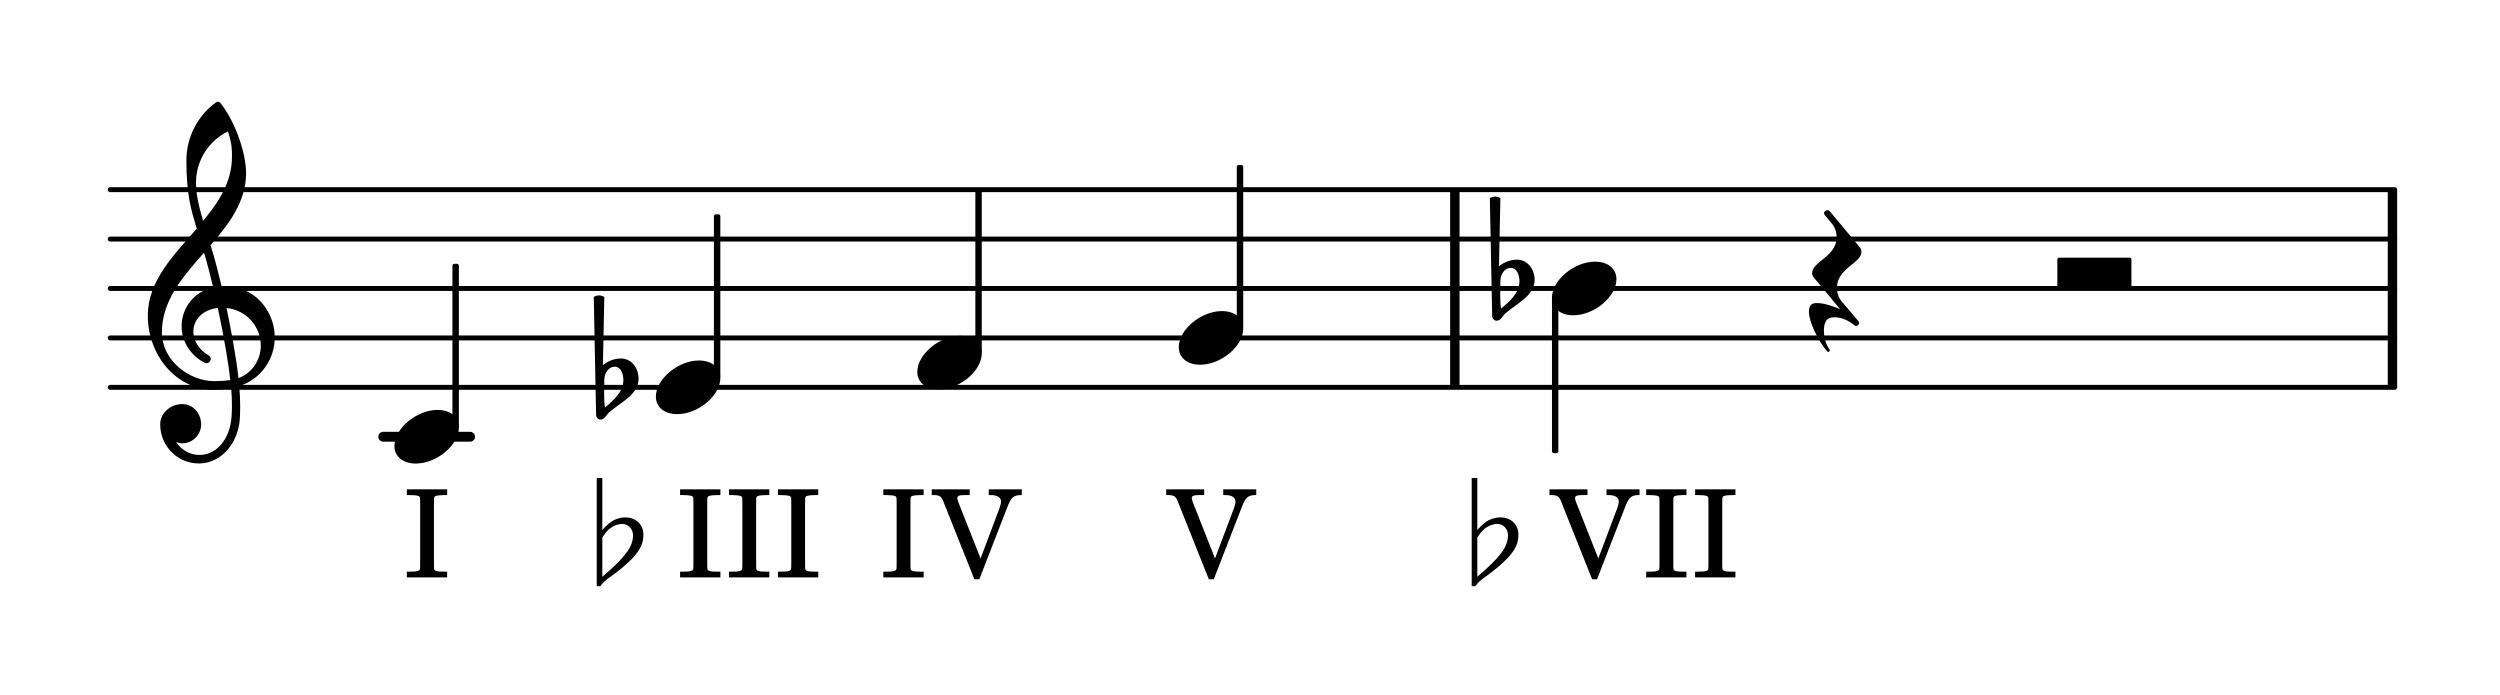
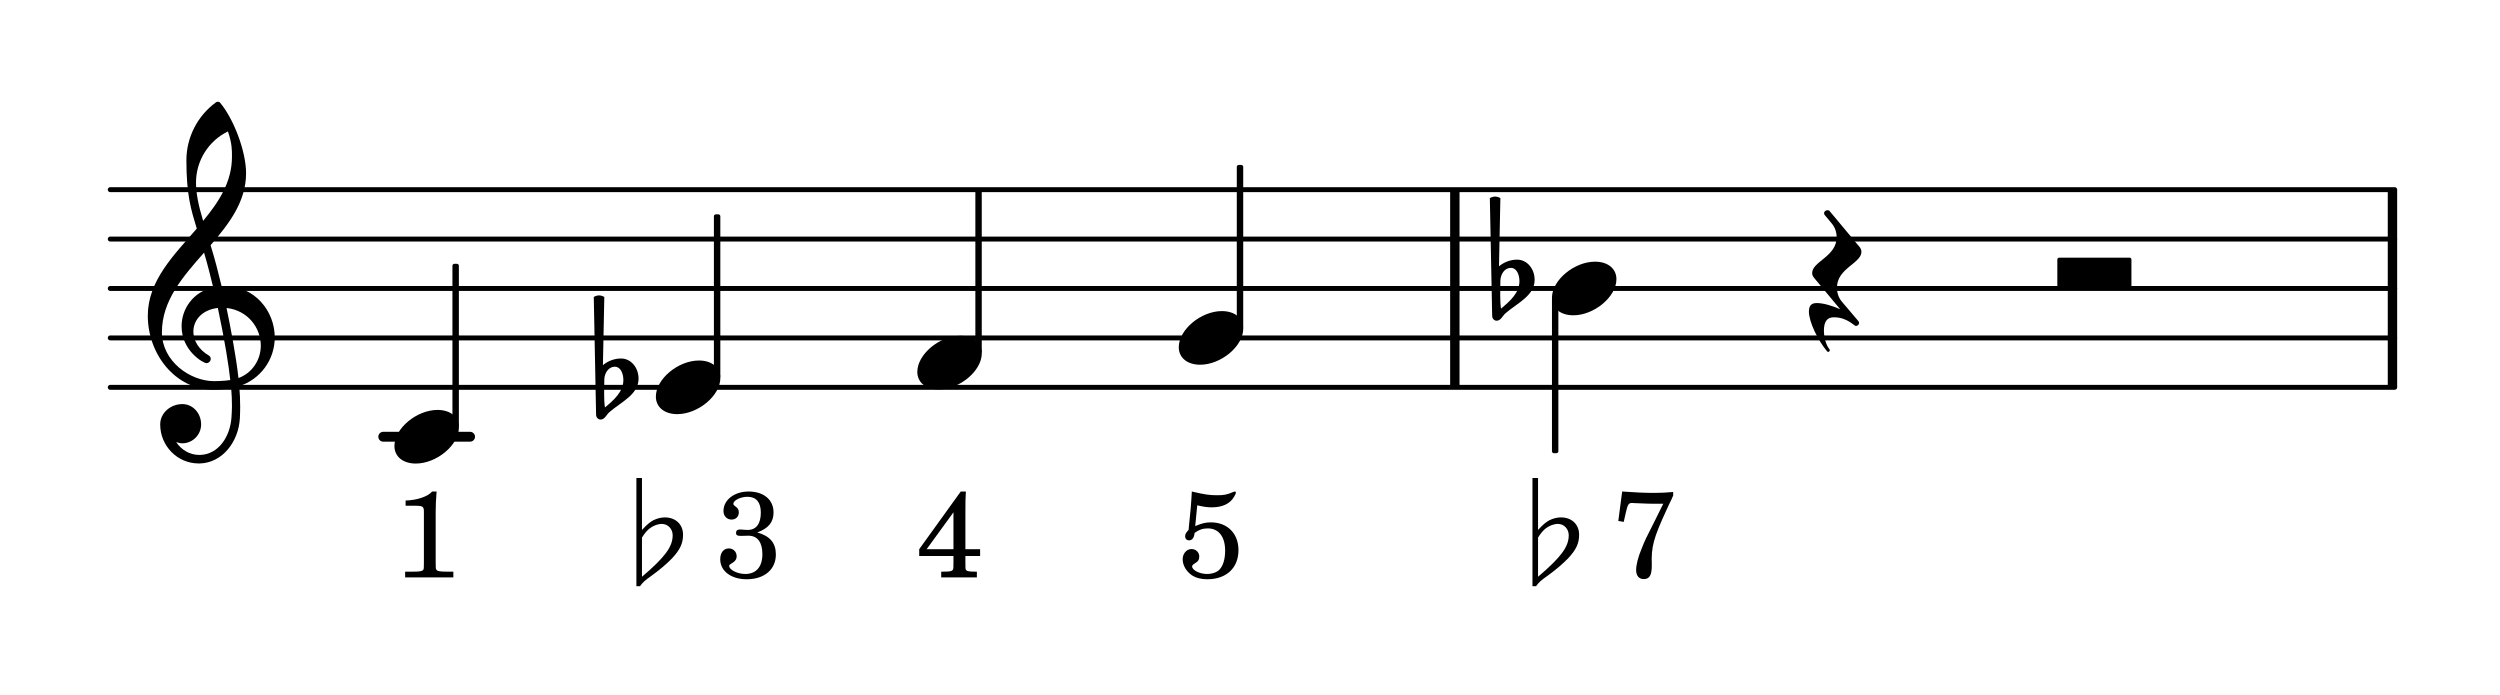
<svg xmlns="http://www.w3.org/2000/svg" xmlns:xlink="http://www.w3.org/1999/xlink" width="252pt" height="70pt" viewBox="0 0 252 70">
  <defs>
    <g>
      <g id="glyph-0-0">
        <path d="M 4.344 -2.703 C 2.25 -2.703 0 -0.844 0 0.938 C 0 1.984 0.844 2.703 2.156 2.703 C 4.25 2.703 6.5 0.844 6.5 -0.938 C 6.5 -1.984 5.656 -2.703 4.344 -2.703 Z M 4.344 -2.703 " />
      </g>
      <g id="glyph-0-1">
        <path d="M 5.297 12.656 L 5.312 11.797 L 5.234 11.797 C 4.266 11.797 3.422 11.281 2.906 10.5 C 3.109 10.578 3.312 10.625 3.531 10.625 C 4.562 10.625 5.422 9.766 5.422 8.719 C 5.422 7.609 4.609 6.672 3.531 6.672 C 2.344 6.672 1.297 7.562 1.297 8.719 C 1.297 10.891 3.031 12.656 5.172 12.656 Z M 9.188 4.047 C 8.938 1.812 8.359 -1.234 7.984 -3.016 C 10.125 -2.781 11.438 -1.016 11.438 0.781 C 11.438 2.25 10.531 3.562 9.188 4.047 Z M 1.469 -0.562 C 1.469 -3.75 3.578 -6.172 5.719 -8.594 C 6.062 -7.438 6.359 -6.25 6.641 -5.094 C 4.609 -4.641 3.453 -2.922 3.453 -1.172 C 3.453 1.312 5.656 2.547 5.953 2.547 C 6.203 2.547 6.391 2.328 6.391 2.109 C 6.391 2.016 6.359 1.906 6.25 1.812 C 5.141 1.172 4.641 0.234 4.641 -0.641 C 4.641 -1.797 5.531 -2.844 7.109 -3.016 C 7.797 0.203 8.234 2.969 8.359 4.25 C 7.672 4.359 6.75 4.359 6.734 4.359 C 4.281 4.359 1.469 2.328 1.469 -0.562 Z M 4.984 -11.016 C 2.656 -8.328 0.047 -5.75 0.047 -2.234 C 0.047 1.641 2.828 5.219 6.672 5.219 C 7.562 5.219 8.344 5.078 8.453 5.062 C 8.5 5.672 8.531 6.281 8.531 6.891 C 8.531 7.25 8.5 7.625 8.484 7.984 C 8.359 9.953 7.172 11.75 5.312 11.797 L 5.297 12.656 C 7.562 12.594 9.188 10.484 9.328 8.109 C 9.344 7.734 9.359 7.328 9.359 6.953 C 9.359 6.25 9.328 5.562 9.266 4.859 C 11.375 4.188 12.844 2.219 12.844 -0.047 C 12.844 -2.688 10.844 -5.234 7.75 -5.234 C 7.625 -5.234 7.531 -5.219 7.484 -5.219 C 7.156 -6.594 6.797 -7.984 6.375 -9.344 C 8.25 -11.516 9.953 -13.75 9.953 -16.594 C 9.953 -18.844 8.672 -22.141 7.312 -23.734 C 7.188 -23.828 7.031 -23.828 6.906 -23.734 C 5.047 -22.375 3.938 -20.203 3.938 -17.906 C 3.938 -14.406 4.406 -12.922 4.984 -11.016 Z M 8.531 -18.25 C 8.531 -15.734 7.219 -13.719 5.625 -11.797 C 5.141 -13.375 4.906 -14.625 4.906 -15.656 C 4.906 -17.844 6.156 -19.859 8.125 -20.812 C 8.547 -19.562 8.531 -18.922 8.531 -18.25 Z M 8.531 -18.25 " />
      </g>
      <g id="glyph-0-2">
        <path d="M 0.531 -0.812 C 0.562 -1.469 0.969 -2.078 1.594 -2.078 C 2.172 -2.078 2.453 -1.391 2.453 -0.734 C 2.453 0.438 1.5 1.281 0.594 2.031 C 0.531 1.594 0.516 1.156 0.516 0.719 L 0.516 0.5 Z M -0.297 2.75 C -0.297 3.031 -0.094 3.25 0.156 3.25 C 0.578 3.25 0.75 2.75 1.062 2.484 C 2.266 1.453 3.984 0.719 3.984 -0.875 C 3.984 -1.953 3.25 -2.906 2.219 -2.906 C 1.547 -2.906 0.891 -2.656 0.391 -2.234 L 0.531 -9.109 C 0.375 -9.203 0.172 -9.266 0 -9.266 C -0.172 -9.266 -0.375 -9.203 -0.531 -9.109 Z M -0.297 2.75 " />
      </g>
      <g id="glyph-0-3">
        <path d="M -0.125 -1.547 C -0.125 -1.391 -0.062 -1.234 0.078 -1.062 L 2.703 2.094 C 1.891 1.734 1 1.469 0.344 1.469 C 0.078 1.469 -0.453 1.5 -0.453 2.312 C -0.453 3.391 0.484 5.266 1.375 6.328 C 1.516 6.5 1.75 6.281 1.609 6.109 C 1.281 5.719 1.062 4.938 1.062 4.25 C 1.062 2.906 1.797 2.906 2.109 2.906 C 3.391 2.906 4.125 3.781 4.281 3.781 C 4.438 3.781 4.609 3.641 4.609 3.469 C 4.609 3.406 4.578 3.328 4.516 3.266 L 2.844 1.297 C 2.516 0.891 2.375 0.391 2.375 -0.078 C 2.375 -2.047 4.844 -2.531 4.844 -3.703 C 4.844 -3.859 4.781 -4.031 4.641 -4.203 L 1.641 -7.797 C 1.578 -7.875 1.5 -7.891 1.422 -7.891 C 1.25 -7.891 1.078 -7.766 1.078 -7.594 C 1.078 -7.531 1.094 -7.453 1.156 -7.391 L 1.859 -6.547 C 2.188 -6.156 2.344 -5.656 2.344 -5.172 C 2.344 -3.203 -0.125 -2.734 -0.125 -1.547 Z M -0.125 -1.547 " />
      </g>
      <g id="glyph-0-4">
        <path d="M 7.266 0 C 7.391 0 7.469 -0.078 7.469 -0.203 L 7.469 -2.906 C 7.469 -3.031 7.391 -3.109 7.266 -3.109 L 0.203 -3.109 C 0.078 -3.109 0 -3.031 0 -2.906 L 0 -0.203 C 0 -0.078 0.078 0 0.203 0 Z M 7.266 0 " />
      </g>
      <g id="glyph-1-0">
-         <path d="M 0.469 -8.297 L 0.719 -8.297 C 1.422 -8.281 1.641 -8.25 1.75 -8.125 C 1.812 -8.016 1.812 -7.984 1.812 -7.359 L 1.812 -1.516 C 1.812 -0.891 1.812 -0.859 1.75 -0.75 C 1.641 -0.625 1.422 -0.578 0.719 -0.578 L 0.469 -0.578 L 0.469 0 L 4.531 0 L 4.531 -0.578 L 4.297 -0.578 C 3.609 -0.578 3.375 -0.609 3.266 -0.75 C 3.203 -0.859 3.203 -0.891 3.203 -1.516 L 3.203 -7.359 C 3.203 -8 3.203 -8.016 3.266 -8.125 C 3.375 -8.25 3.594 -8.281 4.297 -8.297 L 4.531 -8.297 L 4.531 -8.875 L 0.469 -8.875 Z M 0.469 -8.297 " />
+         <path d="M 3.953 -8.656 C 3.547 -8.156 2.406 -7.766 1.281 -7.75 L 1.281 -7.219 L 2.359 -7.219 C 3.078 -7.203 3.141 -7.125 3.125 -6.438 L 3.125 -1.516 C 3.125 -0.891 3.125 -0.859 3.047 -0.75 C 2.953 -0.625 2.719 -0.578 2.031 -0.578 L 1.234 -0.578 L 1.234 0 L 6.094 0 L 6.094 -0.578 L 5.422 -0.578 C 4.734 -0.578 4.5 -0.625 4.406 -0.75 C 4.312 -0.859 4.312 -0.875 4.312 -1.516 L 4.312 -6.594 C 4.312 -7.281 4.344 -7.859 4.406 -8.656 Z M 3.953 -8.656 " />
      </g>
      <g id="glyph-1-1">
-         <path d="M 4.828 -1.906 L 2.578 -7.609 C 2.516 -7.766 2.484 -7.938 2.484 -8 C 2.484 -8.219 2.688 -8.297 3.25 -8.297 L 3.734 -8.297 L 3.734 -8.875 L -0.094 -8.875 L -0.094 -8.297 L 0.141 -8.297 C 0.719 -8.281 0.891 -8.156 1.094 -7.609 L 4.203 0.188 L 4.703 0.188 L 7.531 -7.094 C 7.891 -8.047 8.156 -8.281 8.859 -8.297 L 8.984 -8.297 L 8.984 -8.875 L 5.656 -8.875 L 5.656 -8.297 L 5.891 -8.297 C 6.516 -8.297 6.891 -8.047 6.891 -7.656 C 6.891 -7.484 6.828 -7.219 6.734 -6.969 Z M 4.828 -1.906 " />
+         <path d="M 4.25 -4.531 C 5.375 -4.938 5.891 -5.562 5.891 -6.547 C 5.891 -7.828 4.906 -8.656 3.375 -8.656 C 1.938 -8.656 0.844 -7.812 0.844 -6.688 C 0.844 -6.188 1.188 -5.828 1.656 -5.828 C 2.094 -5.828 2.391 -6.125 2.391 -6.562 C 2.391 -6.844 2.281 -7 2 -7.188 C 1.875 -7.281 1.844 -7.328 1.844 -7.422 C 1.844 -7.766 2.562 -8.125 3.266 -8.125 C 4.141 -8.125 4.609 -7.578 4.609 -6.531 C 4.609 -5.391 4.141 -4.781 3.266 -4.781 C 3.156 -4.781 2.953 -4.797 2.766 -4.812 C 2.672 -4.828 2.562 -4.828 2.5 -4.828 C 2.234 -4.828 2.109 -4.703 2.109 -4.484 C 2.109 -4.281 2.219 -4.188 2.5 -4.188 C 2.562 -4.188 2.672 -4.188 2.781 -4.188 C 3.031 -4.203 3.219 -4.203 3.359 -4.203 C 4.266 -4.203 4.766 -3.547 4.766 -2.344 C 4.766 -1.062 4.141 -0.344 3.031 -0.344 C 2.266 -0.344 1.422 -0.766 1.422 -1.141 C 1.422 -1.25 1.453 -1.281 1.688 -1.422 C 2.031 -1.625 2.172 -1.828 2.172 -2.141 C 2.172 -2.578 1.828 -2.922 1.391 -2.922 C 0.859 -2.922 0.516 -2.484 0.516 -1.828 C 0.516 -0.641 1.609 0.188 3.188 0.188 C 4.969 0.188 6.125 -0.797 6.125 -2.312 C 6.125 -3.469 5.531 -4.172 4.25 -4.531 Z M 4.25 -4.531 " />
+       </g>
+       <g id="glyph-1-2">
+         <path d="M 4.531 -8.656 L 0.344 -2.844 L 0.344 -2.156 L 3.797 -2.156 L 3.797 -1.516 C 3.797 -0.891 3.797 -0.859 3.719 -0.75 C 3.625 -0.609 3.391 -0.578 2.688 -0.578 L 2.562 -0.578 L 2.562 0 L 6.156 0 L 6.156 -0.578 L 6.094 -0.578 C 5.391 -0.578 5.172 -0.609 5.062 -0.75 C 5 -0.859 5 -0.875 5 -1.516 L 5 -2.156 L 6.484 -2.156 L 6.484 -2.844 L 5 -2.844 L 5 -6.203 C 5 -7.734 5 -7.766 5.047 -8.656 Z M 3.797 -2.844 L 1.094 -2.844 L 3.797 -6.562 Z M 3.797 -2.844 " />
+       </g>
+       <g id="glyph-1-3">
+         <path d="M 2.016 -7.266 C 2.688 -7.109 3.016 -7.062 3.5 -7.062 C 4.547 -7.062 5.312 -7.422 5.719 -8.109 C 5.859 -8.328 5.906 -8.453 5.906 -8.547 C 5.906 -8.625 5.875 -8.656 5.797 -8.656 C 5.766 -8.656 5.719 -8.641 5.641 -8.609 C 5.047 -8.344 4.719 -8.281 4.016 -8.281 C 3.219 -8.281 2.734 -8.359 1.469 -8.656 C 1.422 -7.625 1.312 -6.312 1.141 -4.781 C 0.891 -4.516 0.797 -4.359 0.797 -4.156 C 0.797 -3.891 0.953 -3.734 1.188 -3.734 C 1.516 -3.734 1.703 -4 1.75 -4.484 C 2.172 -4.797 2.578 -4.938 3.078 -4.938 C 4.188 -4.938 4.828 -4.094 4.828 -2.688 C 4.828 -1.859 4.625 -1.156 4.25 -0.781 C 4.016 -0.516 3.5 -0.344 3 -0.344 C 2.266 -0.344 1.5 -0.719 1.5 -1.109 C 1.5 -1.188 1.578 -1.297 1.719 -1.375 C 2.109 -1.609 2.219 -1.766 2.219 -2.109 C 2.219 -2.531 1.875 -2.859 1.438 -2.859 C 0.953 -2.859 0.547 -2.406 0.547 -1.828 C 0.547 -1.219 0.906 -0.609 1.469 -0.219 C 1.875 0.047 2.375 0.188 3.031 0.188 C 4.953 0.188 6.172 -0.953 6.172 -2.75 C 6.172 -4.422 5.062 -5.547 3.391 -5.547 C 2.859 -5.547 2.484 -5.453 1.812 -5.172 Z M 2.016 -7.266 " />
+       </g>
+       <g id="glyph-1-4">
+         <path d="M 0.719 -5.688 L 1.266 -5.594 L 1.484 -6.562 C 1.672 -7.375 1.766 -7.5 2.109 -7.5 C 2.172 -7.5 2.281 -7.5 2.391 -7.484 C 3.891 -7.422 3.891 -7.422 4.469 -7.422 C 4.625 -7.422 4.906 -7.422 5.25 -7.422 L 4.422 -5.75 C 3.5 -3.938 3.391 -3.719 3.094 -2.953 C 2.703 -2.031 2.516 -1.25 2.516 -0.734 C 2.516 -0.172 2.797 0.172 3.281 0.172 C 3.875 0.172 4.109 -0.219 4.094 -1.297 C 4.031 -3.062 4.25 -3.922 5.578 -6.797 C 5.75 -7.188 5.938 -7.578 6.125 -7.953 C 6.141 -7.984 6.172 -8.094 6.25 -8.25 L 6.25 -8.609 C 5.516 -8.547 5.109 -8.516 4.359 -8.516 C 3.281 -8.516 2.438 -8.562 1.109 -8.656 Z M 0.719 -5.688 " />
      </g>
      <g id="glyph-2-0">
        <path d="M 4.312 -10.016 L 4.312 0.891 L 4.672 0.891 C 4.969 0.484 5.156 0.312 5.844 -0.172 C 6.625 -0.734 7.422 -1.406 7.922 -1.938 C 8.719 -2.797 9.016 -3.438 9.016 -4.297 C 9.016 -5.344 8.266 -6.047 7.188 -6.047 C 6.812 -6.047 6.422 -5.953 6.031 -5.766 C 5.688 -5.578 5.391 -5.344 4.875 -4.781 L 4.875 -10.016 Z M 4.875 -4.016 C 5.344 -4.75 5.672 -5.031 6.281 -5.281 C 6.5 -5.344 6.688 -5.391 6.875 -5.391 C 7.484 -5.391 7.969 -4.891 7.969 -4.25 C 7.969 -3.094 7.219 -2.062 4.875 -0.062 Z M 4.875 -4.016 " />
      </g>
    </g>
  </defs>
  <path fill="none" stroke-width="9.963" stroke-linecap="round" stroke-linejoin="miter" stroke="rgb(0%, 0%, 0%)" stroke-opacity="1" stroke-miterlimit="10" d="M 986.328 7889.766 L 1073.828 7889.766 " transform="matrix(0.1, 0, 0, -0.1, -60, 833)" />
  <path fill="none" stroke-width="4.981" stroke-linecap="round" stroke-linejoin="miter" stroke="rgb(0%, 0%, 0%)" stroke-opacity="1" stroke-miterlimit="10" d="M 711.133 7939.57 L 3013.828 7939.57 " transform="matrix(0.1, 0, 0, -0.1, -60, 833)" />
  <path fill="none" stroke-width="4.981" stroke-linecap="round" stroke-linejoin="miter" stroke="rgb(0%, 0%, 0%)" stroke-opacity="1" stroke-miterlimit="10" d="M 711.133 7989.375 L 3013.828 7989.375 " transform="matrix(0.1, 0, 0, -0.1, -60, 833)" />
  <path fill="none" stroke-width="4.981" stroke-linecap="round" stroke-linejoin="miter" stroke="rgb(0%, 0%, 0%)" stroke-opacity="1" stroke-miterlimit="10" d="M 711.133 8039.219 L 3013.828 8039.219 " transform="matrix(0.1, 0, 0, -0.1, -60, 833)" />
  <path fill="none" stroke-width="4.981" stroke-linecap="round" stroke-linejoin="miter" stroke="rgb(0%, 0%, 0%)" stroke-opacity="1" stroke-miterlimit="10" d="M 711.133 8089.023 L 3013.828 8089.023 " transform="matrix(0.1, 0, 0, -0.1, -60, 833)" />
  <path fill="none" stroke-width="4.981" stroke-linecap="round" stroke-linejoin="miter" stroke="rgb(0%, 0%, 0%)" stroke-opacity="1" stroke-miterlimit="10" d="M 711.133 8138.828 L 3013.828 8138.828 " transform="matrix(0.1, 0, 0, -0.1, -60, 833)" />
  <path fill="none" stroke-width="9.465" stroke-linecap="butt" stroke-linejoin="miter" stroke="rgb(0%, 0%, 0%)" stroke-opacity="1" stroke-miterlimit="10" d="M 3011.602 7939.57 L 3011.602 8138.828 " transform="matrix(0.1, 0, 0, -0.1, -60, 833)" />
  <path fill="none" stroke-width="9.465" stroke-linecap="butt" stroke-linejoin="miter" stroke="rgb(0%, 0%, 0%)" stroke-opacity="1" stroke-miterlimit="10" d="M 2066.484 7939.57 L 2066.484 8138.828 " transform="matrix(0.1, 0, 0, -0.1, -60, 833)" />
  <g fill="rgb(0%, 0%, 0%)" fill-opacity="1">
    <use xlink:href="#glyph-0-0" x="39.758" y="44.023" />
  </g>
  <g fill="rgb(0%, 0%, 0%)" fill-opacity="1">
    <use xlink:href="#glyph-0-1" x="14.851" y="34.06" />
  </g>
  <g fill="rgb(0%, 0%, 0%)" fill-opacity="1">
-     <use xlink:href="#glyph-1-0" x="40.54" y="58.2" />
+     <use xlink:href="#glyph-1-0" x="39.604" y="58.2" />
  </g>
  <path fill="none" stroke-width="3.985" stroke-linecap="butt" stroke-linejoin="round" stroke="rgb(0%, 0%, 0%)" stroke-opacity="1" stroke-miterlimit="10" d="M 1058.047 7901.016 L 1060.547 7901.016 L 1060.547 8062.109 L 1058.047 8062.109 Z M 1058.047 7901.016 " transform="matrix(0.1, 0, 0, -0.1, -60, 833)" />
  <path fill-rule="nonzero" fill="rgb(0%, 0%, 0%)" fill-opacity="1" d="M 45.805 42.898 L 46.055 42.898 L 46.055 26.789 L 45.805 26.789 Z M 45.805 42.898 " />
  <g fill="rgb(0%, 0%, 0%)" fill-opacity="1">
    <use xlink:href="#glyph-0-0" x="66.112" y="39.042" />
  </g>
  <g fill="rgb(0%, 0%, 0%)" fill-opacity="1">
-     <use xlink:href="#glyph-1-0" x="68.085" y="58.201" />
+     <use xlink:href="#glyph-1-1" x="72.082" y="58.201" />
  </g>
  <g fill="rgb(0%, 0%, 0%)" fill-opacity="1">
-     <use xlink:href="#glyph-1-0" x="73.017" y="58.201" />
-   </g>
-   <g fill="rgb(0%, 0%, 0%)" fill-opacity="1">
-     <use xlink:href="#glyph-1-0" x="77.949" y="58.201" />
-   </g>
-   <g fill="rgb(0%, 0%, 0%)" fill-opacity="1">
-     <use xlink:href="#glyph-2-0" x="55.839" y="58.201" />
+     <use xlink:href="#glyph-2-0" x="59.836" y="58.201" />
  </g>
  <path fill="none" stroke-width="3.985" stroke-linecap="butt" stroke-linejoin="round" stroke="rgb(0%, 0%, 0%)" stroke-opacity="1" stroke-miterlimit="10" d="M 1321.602 7950.859 L 1324.102 7950.859 L 1324.102 8111.953 L 1321.602 8111.953 Z M 1321.602 7950.859 " transform="matrix(0.1, 0, 0, -0.1, -60, 833)" />
  <path fill-rule="nonzero" fill="rgb(0%, 0%, 0%)" fill-opacity="1" d="M 72.16 37.914 L 72.41 37.914 L 72.41 21.809 L 72.16 21.809 Z M 72.16 37.914 " />
  <g fill="rgb(0%, 0%, 0%)" fill-opacity="1">
    <use xlink:href="#glyph-0-2" x="60.383" y="39.042" />
  </g>
  <g fill="rgb(0%, 0%, 0%)" fill-opacity="1">
    <use xlink:href="#glyph-0-0" x="92.465" y="36.551" />
  </g>
  <g fill="rgb(0%, 0%, 0%)" fill-opacity="1">
-     <use xlink:href="#glyph-1-0" x="88.57" y="58.201" />
-   </g>
-   <g fill="rgb(0%, 0%, 0%)" fill-opacity="1">
-     <use xlink:href="#glyph-1-1" x="94.013" y="58.201" />
+     <use xlink:href="#glyph-1-2" x="92.312" y="58.201" />
  </g>
  <path fill="none" stroke-width="3.985" stroke-linecap="butt" stroke-linejoin="round" stroke="rgb(0%, 0%, 0%)" stroke-opacity="1" stroke-miterlimit="10" d="M 1585.156 7975.742 L 1587.617 7975.742 L 1587.617 8136.836 L 1585.156 8136.836 Z M 1585.156 7975.742 " transform="matrix(0.1, 0, 0, -0.1, -60, 833)" />
  <path fill-rule="nonzero" fill="rgb(0%, 0%, 0%)" fill-opacity="1" d="M 98.512 35.426 L 98.762 35.426 L 98.762 19.316 L 98.512 19.316 Z M 98.512 35.426 " />
  <g fill="rgb(0%, 0%, 0%)" fill-opacity="1">
    <use xlink:href="#glyph-0-0" x="118.82" y="34.061" />
  </g>
  <g fill="rgb(0%, 0%, 0%)" fill-opacity="1">
-     <use xlink:href="#glyph-1-1" x="117.646" y="58.201" />
+     <use xlink:href="#glyph-1-3" x="118.666" y="58.201" />
  </g>
  <path fill="none" stroke-width="3.985" stroke-linecap="butt" stroke-linejoin="round" stroke="rgb(0%, 0%, 0%)" stroke-opacity="1" stroke-miterlimit="10" d="M 1848.672 8000.664 L 1851.172 8000.664 L 1851.172 8161.758 L 1848.672 8161.758 Z M 1848.672 8000.664 " transform="matrix(0.1, 0, 0, -0.1, -60, 833)" />
  <path fill-rule="nonzero" fill="rgb(0%, 0%, 0%)" fill-opacity="1" d="M 124.867 32.934 L 125.117 32.934 L 125.117 16.824 L 124.867 16.824 Z M 124.867 32.934 " />
  <g fill="rgb(0%, 0%, 0%)" fill-opacity="1">
    <use xlink:href="#glyph-0-0" x="156.436" y="29.079" />
  </g>
  <g fill="rgb(0%, 0%, 0%)" fill-opacity="1">
-     <use xlink:href="#glyph-1-1" x="156.282" y="58.2" />
+     <use xlink:href="#glyph-1-4" x="162.406" y="58.2" />
  </g>
  <g fill="rgb(0%, 0%, 0%)" fill-opacity="1">
-     <use xlink:href="#glyph-1-0" x="165.466" y="58.2" />
-   </g>
-   <g fill="rgb(0%, 0%, 0%)" fill-opacity="1">
-     <use xlink:href="#glyph-1-0" x="170.399" y="58.2" />
-   </g>
-   <g fill="rgb(0%, 0%, 0%)" fill-opacity="1">
-     <use xlink:href="#glyph-2-0" x="144.037" y="58.2" />
+     <use xlink:href="#glyph-2-0" x="150.16" y="58.2" />
  </g>
  <path fill="none" stroke-width="3.985" stroke-linecap="butt" stroke-linejoin="round" stroke="rgb(0%, 0%, 0%)" stroke-opacity="1" stroke-miterlimit="10" d="M 2166.367 7875.156 L 2168.828 7875.156 L 2168.828 8027.93 L 2166.367 8027.93 Z M 2166.367 7875.156 " transform="matrix(0.1, 0, 0, -0.1, -60, 833)" />
  <path fill-rule="nonzero" fill="rgb(0%, 0%, 0%)" fill-opacity="1" d="M 156.637 45.484 L 156.883 45.484 L 156.883 30.207 L 156.637 30.207 Z M 156.637 45.484 " />
  <g fill="rgb(0%, 0%, 0%)" fill-opacity="1">
    <use xlink:href="#glyph-0-2" x="150.707" y="29.079" />
  </g>
  <g fill="rgb(0%, 0%, 0%)" fill-opacity="1">
    <use xlink:href="#glyph-0-3" x="182.789" y="29.079" />
  </g>
  <g fill="rgb(0%, 0%, 0%)" fill-opacity="1">
    <use xlink:href="#glyph-0-4" x="207.379" y="29.079" />
  </g>
</svg>
